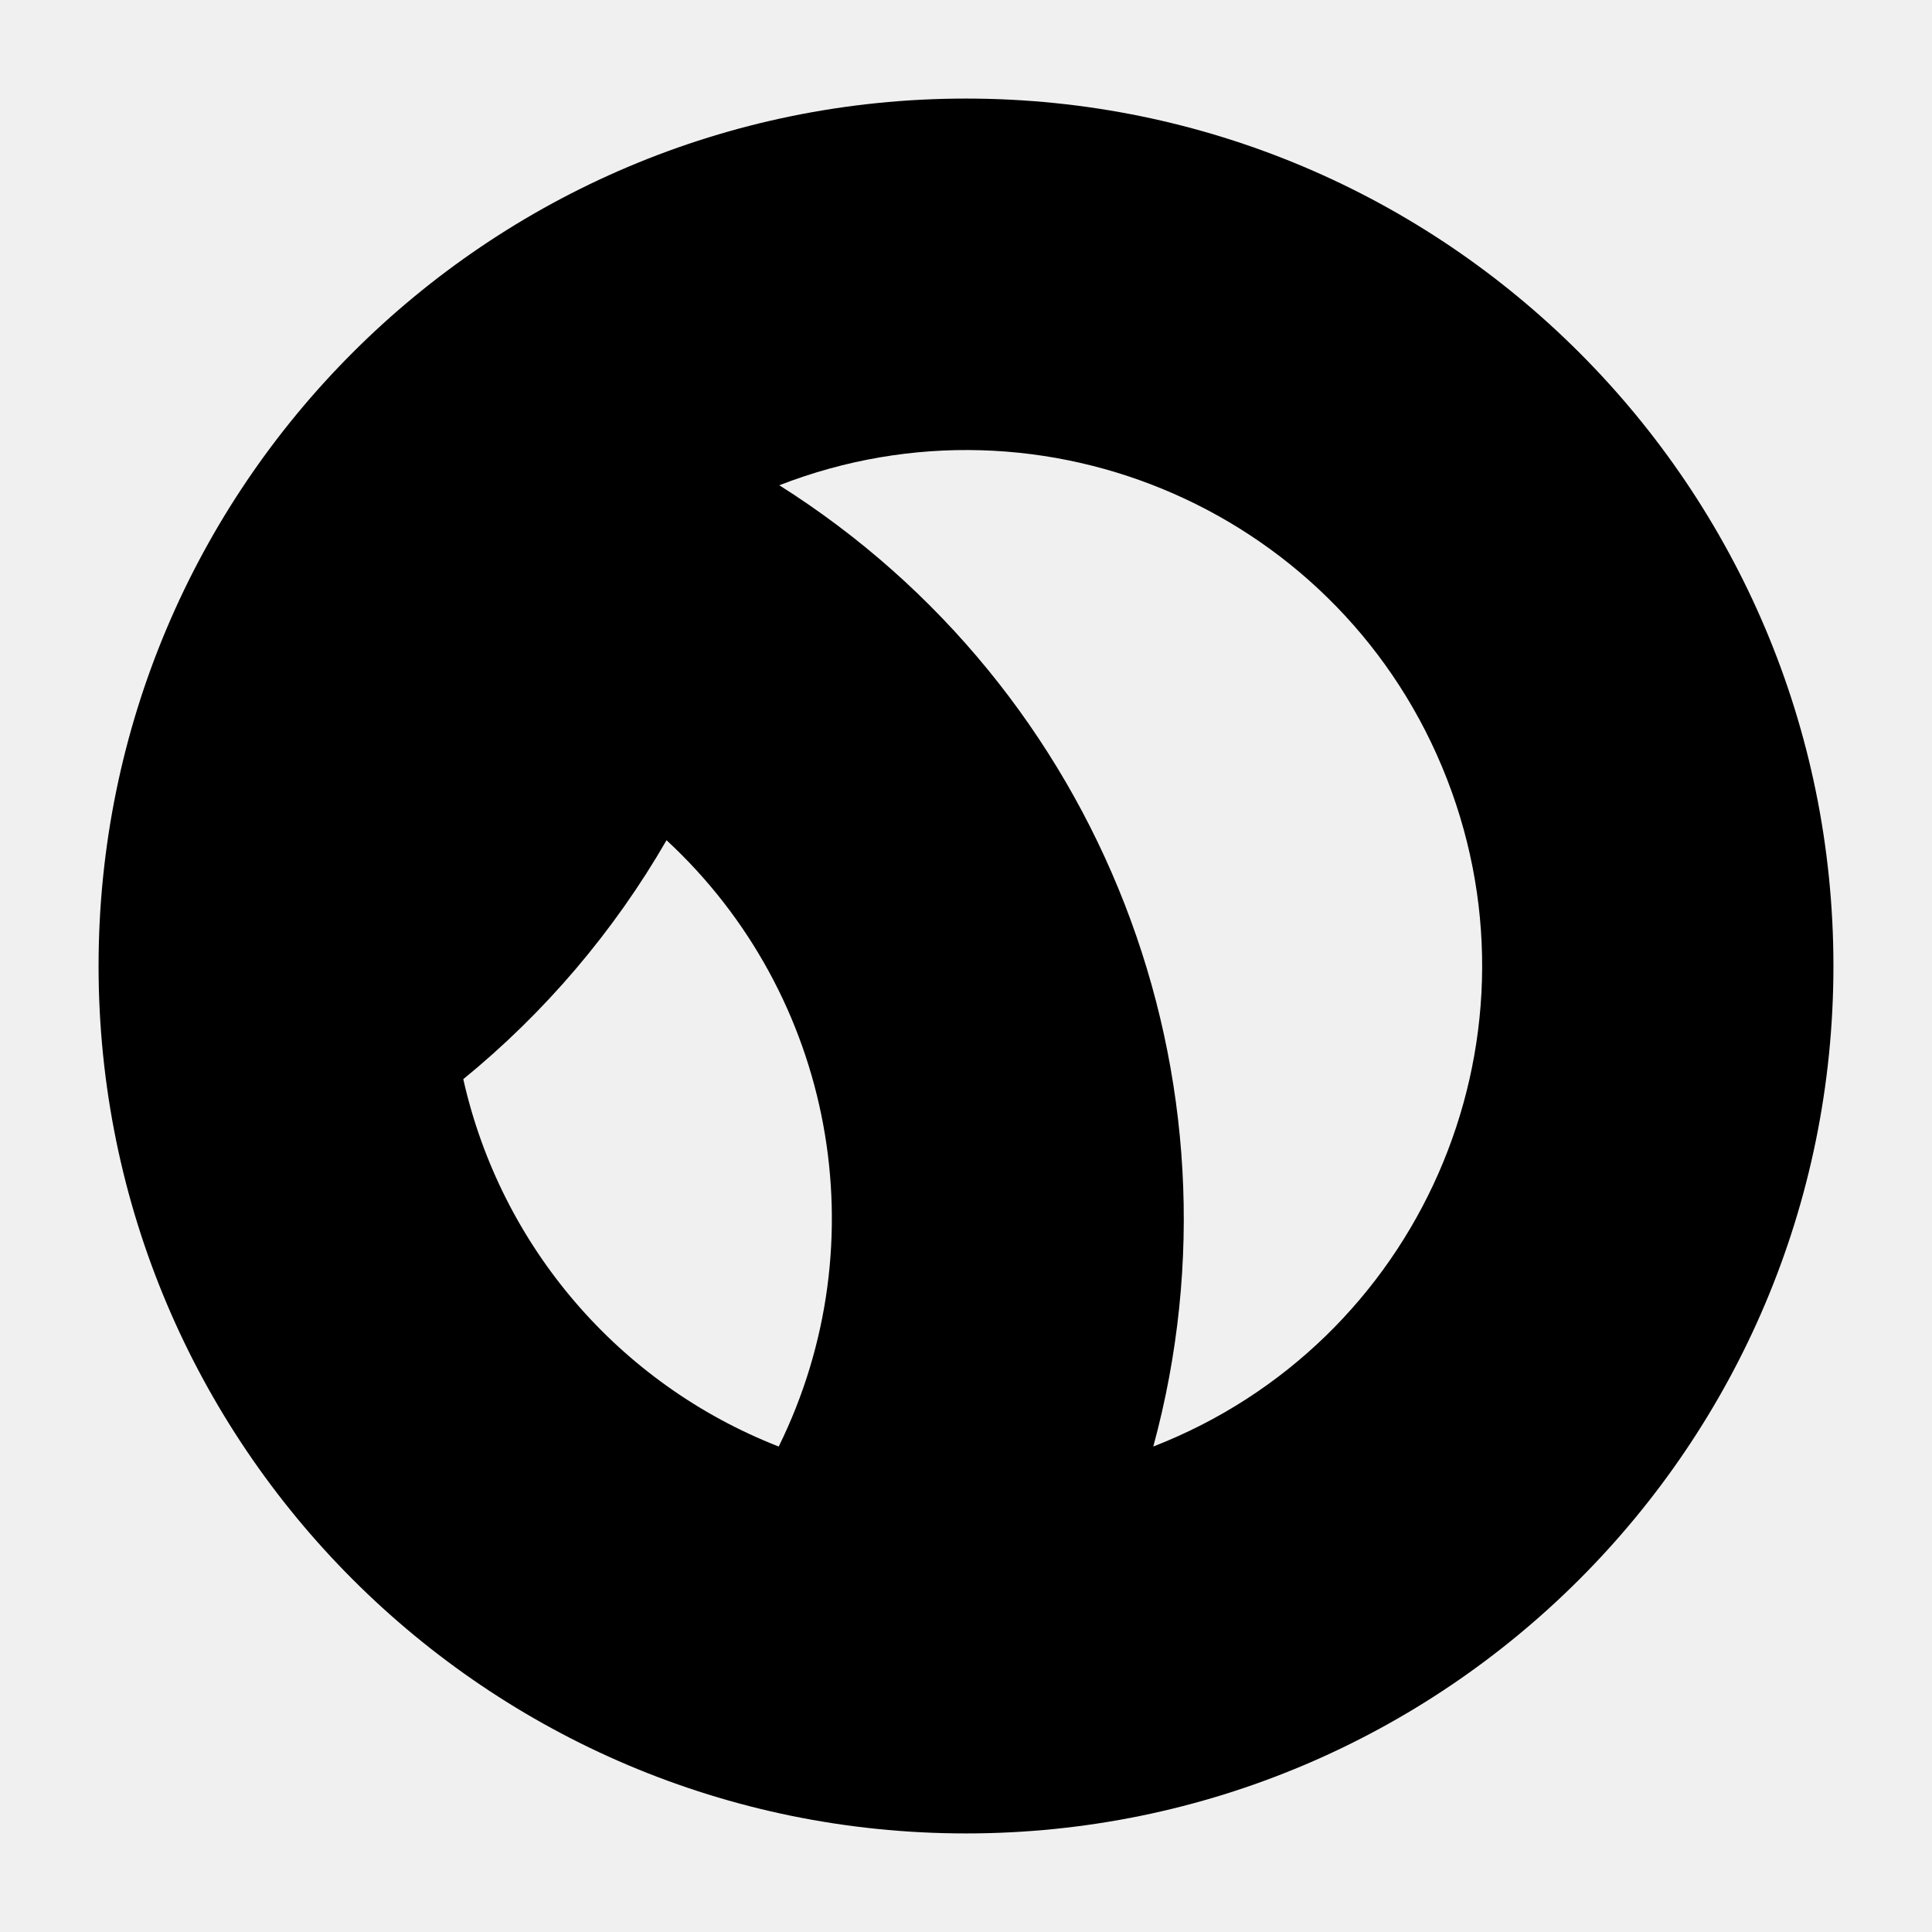
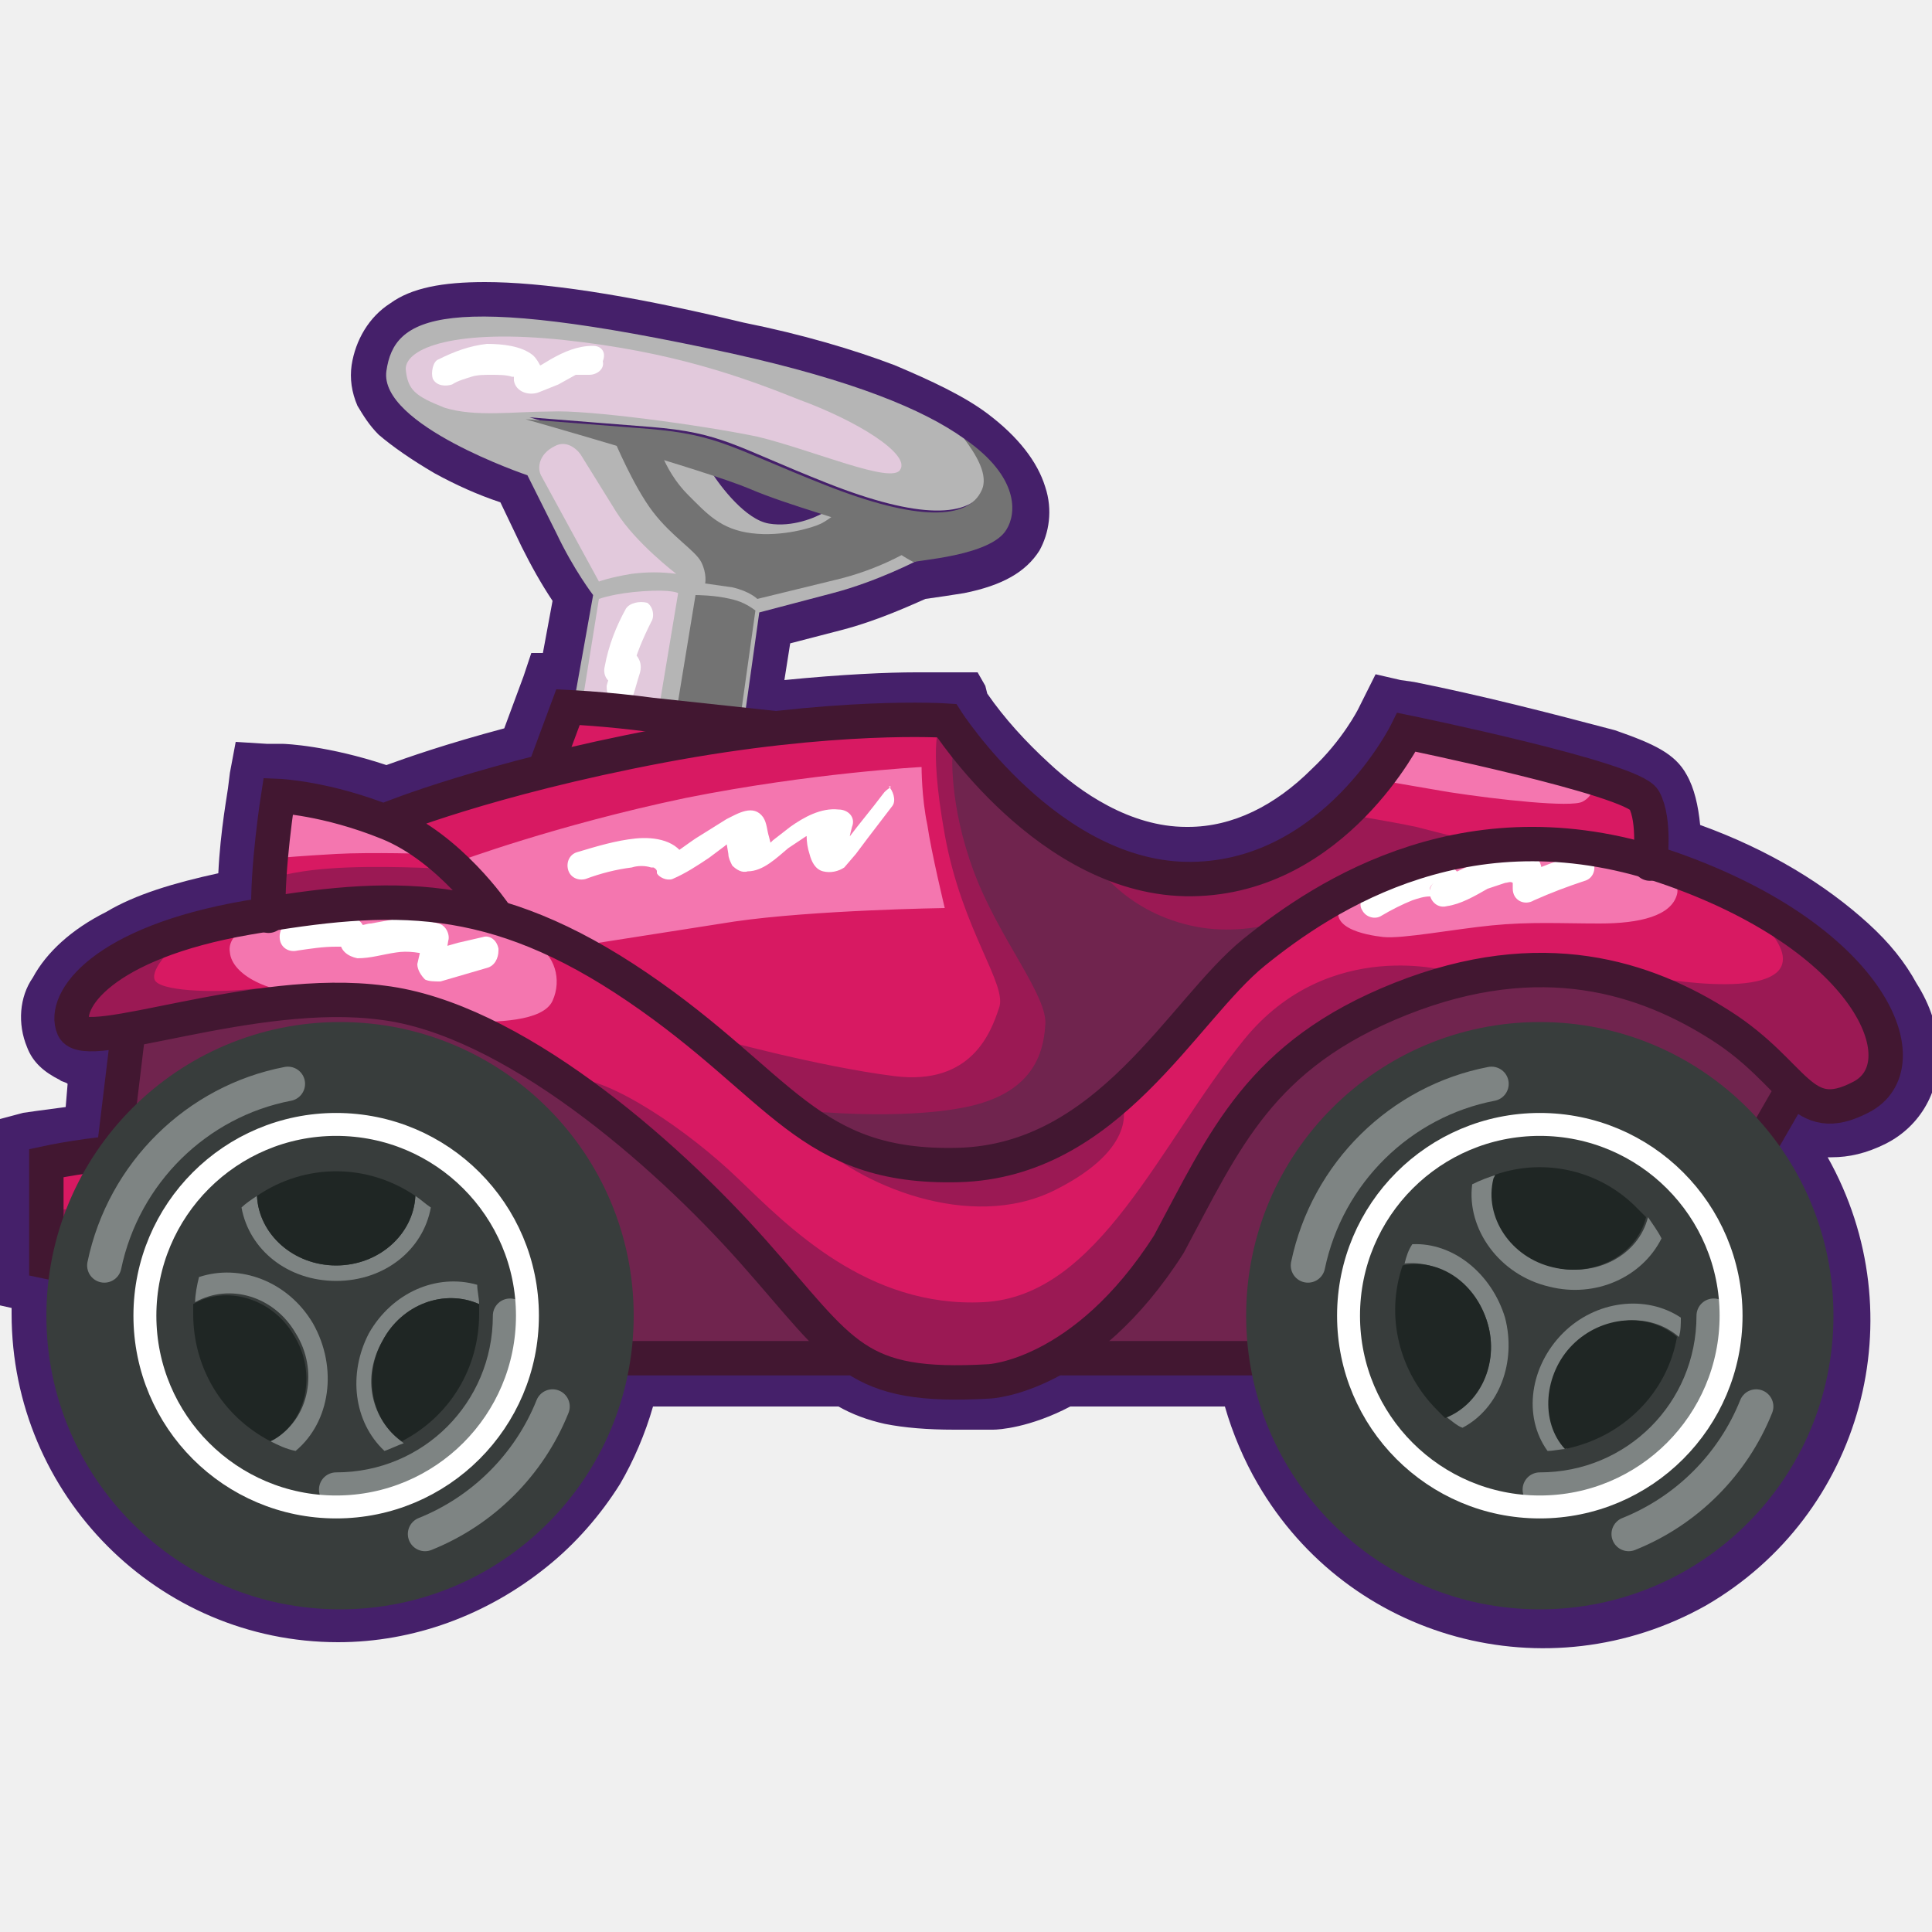
- <svg xmlns="http://www.w3.org/2000/svg" version="1.1" width="196" height="196" viewBox="0 0 196 196">
-   <style>
-         path {
-             fill: black;
-         }
- 
-         @media (prefers-color-scheme: dark) {
-             path {
-                 fill: white;
-             }
-         }
-     </style>
-   <path d="M98,10a88,88,0,1,0,88,88A88,88,0,0,0,98,10ZM79,146.75A52.32,52.32,0,0,1,47,109.48,88.2,88.2,0,0,0,67.62,85.24,52.31,52.31,0,0,1,79,146.75Zm38,0A88,88,0,0,0,79.06,49.23,52.32,52.32,0,0,1,117,146.75Z" />
+ <svg xmlns="http://www.w3.org/2000/svg" version="1.1" id="deichwave-logo" x="0px" y="0px" viewBox="0 0 100 100" style="enable-background:new 0 0 100 100;" xml:space="preserve">
+   <style type="text/css">
+ 	.st0{fill:#45206A;}
+ 	.st1{fill:#D81962;}
+ 	.st2{fill:#9B1954;}
+ 	.st3{fill:#70244E;}
+ 	.st4{fill:#F476AF;}
+ 	.st5{fill:#FFFFFF;}
+ 	.st6{fill:#B5B5B5;}
+ 	.st7{fill:#737373;}
+ 	.st8{fill:#E2C9DC;}
+ 	.st9{fill:none;stroke:#421731;stroke-width:1.78;stroke-linecap:round;stroke-miterlimit:10;}
+ 	.st10{fill:none;stroke:#421731;stroke-width:1.78;stroke-miterlimit:10;}
+ 	.st11{fill:#383D3C;}
+ 	.st12{fill:none;stroke:#7E8483;stroke-width:1.78;stroke-linecap:round;stroke-miterlimit:10;}
+ 	.st13{fill:#7E8483;}
+ 	.st14{fill:#1F2624;}
+ 	.st15{fill:none;stroke:#FFFFFF;stroke-width:1.187;stroke-miterlimit:10;}
+ </style>
+   <g id="car">
+     <path class="st0" d="M79.7,84.2c-7.4,0-13.8-5-15.6-12.2h-8.9c-1.7,1-3.7,1.4-5.7,1.3c-2.5,0-4.3-0.3-5.7-1.3H33.2   c-0.8,3.3-2.7,6.3-5.3,8.5c-6.8,5.7-17,4.7-22.6-2.2C2.8,75.4,1.5,71.8,1.5,68v-1.1l-0.9-0.2v-8L2,58.4l2.2-0.4l0.3-2.7   c-1.5-0.1-2.1-0.8-2.4-1.4c-0.4-0.9-0.3-2,0.3-3c0.6-1.1,1.8-2.2,3.4-3c1.6-0.9,3.8-1.6,6.2-2c0.1-2.3,0.5-4.8,0.5-5l0.2-1.5l1.6,0   c0.1,0,2.4,0.1,5.5,1.2c1-0.3,3.3-1.2,6.8-2.1l1.4-3.8l0.8,0l0.7-3.8C29,30,28.4,29,27.9,28l-1.3-2.6c-0.6-0.2-2.1-0.8-3.6-1.6   c-1.1-0.6-2.1-1.3-2.7-1.9c-0.9-0.9-1.3-1.9-1.2-2.8c0.1-0.7,0.4-1.8,1.6-2.6c1-0.6,2.4-0.9,4.4-0.9c2.9,0,7.1,0.6,13.1,1.9   c5.7,1.2,9.8,2.8,12.3,4.5c1.4,1,2.4,2.2,2.7,3.3c0.2,0.9,0.1,1.9-0.3,2.6c-0.5,0.8-1.5,1.4-3.3,1.8c-0.7,0.1-1.3,0.2-2,0.2   c-0.6,0.2-2.4,1.1-4.4,1.7L40,32.4l-0.5,3.5l0.8,0.1c2.9-0.3,5.8-0.5,8.8-0.4l0.9,0l0.5,0.8c0,0,1.3,1.9,3.3,3.8   c1.8,1.6,4.6,3.6,7.8,3.6h0.1c2.6,0,4.9-1.1,7.1-3.3c1-1,1.8-2.1,2.5-3.3l0.6-1.2l1.3,0.3c3.5,0.7,6.9,1.6,10.3,2.5   c2,0.6,2.8,1.1,3.2,1.8c0.4,0.8,0.5,1.9,0.6,2.8c3.7,1.3,6.7,3.1,8.8,5.1c2,1.9,3.2,4,3.3,5.9c0.1,1.8-0.7,3.3-2.2,4.1   c-0.9,0.4-1.7,0.6-2.4,0.6c-0.6,0-1.3-0.2-1.8-0.5l-0.1,0.2C98,66,96.3,76.1,89,81.2C86.3,83.1,83,84.2,79.7,84.2L79.7,84.2z" />
+     <path class="st0" d="M25.1,16.4c2.7,0,6.7,0.5,12.9,1.9c6.3,1.4,9.9,2.9,12,4.4c2.9,2.1,2.7,3.9,2.2,4.7c-0.8,1.4-4.7,1.6-4.8,1.6   c0,0-2,1-4.4,1.7l-3.8,1l-0.7,4.9l1.8,0.2v0c3.1-0.3,5.5-0.4,7-0.4l1.8,0l0.4,0l0.2,0.3c0,0,1.3,2,3.5,4c1.9,1.7,4.9,3.8,8.4,3.8   h0.1c2.8,0,5.4-1.2,7.7-3.5c1.8-1.8,2.7-3.6,2.7-3.6l0.3-0.6L73,37c3.4,0.7,6.8,1.6,10.2,2.5c1.9,0.6,2.4,0.9,2.7,1.4   c0.5,0.9,0.5,2.2,0.4,3.1l0.6,0.2c3.5,1.2,6.5,2.9,8.6,4.9c1.8,1.7,2.9,3.6,3,5.3c0.1,1.5-0.5,2.6-1.7,3.2c-0.8,0.4-1.4,0.6-2,0.6   c-0.8,0-1.5-0.4-2.1-0.9l-0.8,1.6c2,2.6,3.1,5.8,3.1,9.1c0,8.4-6.7,15.2-15.1,15.3c-7.3,0-13.5-5.1-15-12.2H55   c-1.7,1-3.6,1.4-5.5,1.3c-2.5,0-4.1-0.4-5.5-1.3H32.5c-1.6,8.2-9.6,13.5-17.9,11.9C7.5,81.6,2.4,75.3,2.4,68c0-0.6,0-1.2,0.1-1.8   l-0.3-0.1L1.5,66v-6.5l0.7-0.1L5,58.8l0.5-4.4c0,0-0.1,0-0.1,0c-0.2,0-0.5,0-0.7,0c-0.6,0-1.5-0.1-1.8-0.9   c-0.3-0.7-0.2-1.5,0.2-2.2c0.5-1,1.6-1.9,3-2.7c1.7-0.9,3.9-1.6,6.4-2l0.3,0c0-2.4,0.5-5.4,0.5-5.6l0.1-0.8l0.8,0   c0.1,0,2.4,0.1,5.5,1.2c0.7-0.3,3.3-1.2,7.5-2.3l1.3-3.5h0.7l0.2,0l0.9-4.9c0,0-1-1.3-1.9-3.2l-1.5-3c0,0-7.7-2.7-7.3-5.4   C20.2,17.6,21.2,16.4,25.1,16.4 M25.1,14.6c-2.2,0-3.8,0.3-4.9,1.1c-1.1,0.7-1.8,1.9-2,3.2c-0.1,0.7,0,1.4,0.3,2.1   c0.3,0.5,0.6,1,1.1,1.5c0.7,0.6,1.7,1.3,2.9,2c1.1,0.6,2.2,1.1,3.4,1.5l1.1,2.3c0.5,1,1,1.9,1.6,2.8l-0.5,2.7l-0.6,0L27.1,35   l-1,2.7c-3,0.8-5,1.5-6.1,1.9c-3-1-5.2-1.1-5.4-1.1h-0.8l-1.6-0.1L11.9,40l-0.1,0.8c0,0.1-0.4,2.2-0.5,4.4c-2.3,0.5-4.3,1.1-5.8,2   c-1.8,0.9-3.1,2.1-3.8,3.4C1,51.6,0.9,53,1.4,54.2c0.3,0.8,0.9,1.3,1.7,1.7C3.2,56,3.4,56,3.5,56.1l-0.1,1.2l-1.5,0.2l-0.7,0.1   L-0.3,58v9.5l0.9,0.2V68c0,9.4,7.6,17,16.9,17c3.9,0,7.7-1.4,10.8-3.9c1.5-1.2,2.8-2.7,3.8-4.3c0.7-1.2,1.3-2.6,1.7-4h9.6   c0.7,0.4,1.5,0.7,2.4,0.9c1,0.2,2.2,0.3,3.6,0.3l2,0c0.3,0,1.9-0.1,4-1.2h8c0.4,1.4,1,2.8,1.7,4c4.7,8.1,15,10.9,23.2,6.3   c8.1-4.7,10.9-15,6.3-23.2h0.2c0.9,0,1.8-0.2,2.8-0.7c1.8-0.9,2.9-2.8,2.7-4.9c0-1.1-0.4-2.3-1.1-3.4c-0.6-1.1-1.4-2.1-2.5-3.1   c-2.2-2-5.1-3.8-8.7-5.1c-0.1-1-0.3-1.9-0.7-2.6c-0.6-1.1-1.7-1.6-3.7-2.3c-3.4-0.9-6.9-1.8-10.4-2.5l-0.7-0.1l-1.3-0.3l-0.6,1.2   l-0.3,0.6c0,0-0.8,1.6-2.4,3.1c-1.9,1.9-4.1,3-6.4,3h-0.1c-2.9,0-5.5-1.8-7.1-3.3c-1.2-1.1-2.3-2.3-3.2-3.6L51,35.5l-0.4-0.7   l-0.9,0l-0.4,0l-1.9,0c-1.4,0-3.8,0.1-6.8,0.4l0.3-1.9l2.7-0.7c1.9-0.5,3.6-1.3,4.3-1.6c0.7-0.1,1.4-0.2,2-0.3   c2-0.4,3.2-1.1,3.9-2.2c0.5-0.9,0.7-2.1,0.3-3.3c-0.4-1.3-1.4-2.6-3-3.8c-1.2-0.9-2.9-1.7-4.8-2.5c-2.1-0.8-4.8-1.6-7.8-2.2   C32.3,15.2,28,14.6,25.1,14.6z" />
+     <path class="st1" d="M93,56.5c0,0-7.2,13.5-7.3,13.5l-14.5,0.4l-16.7,0.1l-4.8,0.9l-5.9-1.1L6.2,70.2l-1.7-4.3l-2.2-0.8L2.1,60   l3.8-0.6l0.5-5.9l-2.3,0l-0.5-1.5L7,49.2l7.1-2.1l0.5-6.1l5.7,1.7l8.2-2.7l1-3.1l7.1,0.6l12.3-0.5c0,0,4,8.4,12.3,8.2   c8.4-0.2,11.5-7.6,11.5-7.6l12.2,3.3l0.9,4.1c0,0,4.7,0.9,7.9,3.9s3.9,6.2,3.9,6.2l-2.5,2.4L93,56.5z" />
+     <path class="st2" d="M2.6,62.6h3.8l-0.1,3.2l-4-0.5L2.6,62.6z" />
+     <path class="st2" d="M48.7,37.4c0,0-0.7,0.8,0.2,5.8s3.3,7.8,2.8,9c-0.4,1.2-1.4,4-5.4,3.5s-9.4-2-9.4-2s5.8,7.2,12.1,6.5   c6.3-0.7,9.2-4.3,13.4-8.2s7.8-6.7,10.6-7.3c2.8-0.6,4.6-0.8,4.6-0.8l-4.3-1.1c-1.4-0.3-3.9-0.7-3.9-0.7s-3.3,4.2-8.3,3.9   C56.2,45.5,48.7,37.4,48.7,37.4z" />
+     <path class="st2" d="M75.1,50.3c0,0-6.3-1.9-10.7,3.5s-7.5,13.3-13.5,13.6c-6,0.3-10.1-3.9-12.7-6.4c-2.6-2.5-6.6-5.2-8.6-5.2   c-2,0,5.6,4.8,7.5,6.8c1.9,2,5.6,9,13.1,8.6c7.4-0.4,10.2-5.7,12-9.4c1.8-3.7,4.2-6.8,5.5-7.9C69.1,52.8,75.1,50.3,75.1,50.3z    M89.7,46.5c0,0,3.6,2.5,2.3,3.8c-1.6,1.5-8.5-0.1-8.5-0.1s5.6,1.9,7.1,3.9c1.5,1.9,3.9,3.9,5.6,2.8c1.8-1.1,2.1-3.4,0.2-5.6   C94.6,49,89.7,46.5,89.7,46.5z M14.3,47.2l0-1.8c0,0,1.1-0.4,3.7-0.5c2.6-0.1,5.5,0.1,5.5,0.1l1,1.6L14.3,47.2z M9,49   c0,0-1.2,1.1-1,1.7s3,0.7,4.9,0.5s4.6,0.3,4.6,0.3l-13.4,2c0,0-1.1-1.7,1.2-3.2C7.7,48.9,9,49,9,49z" />
+     <path class="st2" d="M58.1,57.2c0,0,0.9,2.2-3.5,4.4S44.4,61.3,42,58.9c-2.4-2.4,4.3,1.2,4.3,1.2s4.4,0.7,7.1-0.5   S58.1,57.2,58.1,57.2z" />
+     <path class="st3" d="M6.2,59.6l0.6-6.2c0,0,7-2.3,12.7-1.2s9.6,3.1,13.8,6.9s9.8,10.8,9.8,10.8L6.5,70L6.2,59.6z M56.1,70   c0,0,4.2-4.4,6-8c1.9-3.6,6.1-10.9,14.7-11.6C85.4,49.7,89,52,90,53.3s3.1,3.1,3.1,3.1l-7.4,13.9L56.1,70z M49.3,39   c0,0-0.2,2.6,1.1,6.1s3.9,6.5,3.7,8c-0.1,1.5-0.7,3.5-4.1,4.2s-8.2,0.2-8.2,0.2s3.7,3.8,8.7,2.7c5-1.1,7.2-3.3,10.9-7   c3.8-3.8,6.8-6.2,6.8-6.2s-3.2,1.7-6.6,0.9c-3.5-0.8-5-3.3-5-3.3L49.3,39z" />
+     <path class="st4" d="M47.7,39.7c0,0,0,1.6,0.3,3c0.2,1.4,0.9,4.3,0.9,4.3s-6.8,0.1-10.9,0.7L29.7,49l-4.2-1.7l-1.8-2.7   c0,0,5.1-1.9,11.8-3.3C42,40,47.7,39.7,47.7,39.7z M14.9,41.6l-0.4,2.8c0,0,1.1-0.1,2.9-0.2s4.9,0,4.9,0S20,43,18.7,42.6   C17.4,42.2,14.9,41.6,14.9,41.6z M13.5,47.6c0,0-1.8,0.6-1.6,1.7c0.1,1.1,1.9,2.2,4.8,2.2s6,1.3,7.5,1.4c1.4,0,3.9,0,4.4-1.1   c0.5-1.1,0.1-2.4-0.9-2.9s-3-1.5-6.2-1.6S13.5,47.6,13.5,47.6z M84.7,44.6c0,0,2.4,0.6,2.1,1.7c-0.3,1.1-1.9,1.5-4,1.5   c-2,0-3.6-0.1-5.6,0.1c-2,0.2-4.6,0.7-5.6,0.6c-0.9-0.1-3.2-0.5-2-2c1.1-1.5,4.2-2.7,7.4-2.8S84.7,44.6,84.7,44.6z M73.1,38.4   l9.4,2.2c0,0,0,0.6-0.6,0.9c-0.6,0.3-4.3-0.1-6.9-0.5l-3.5-0.6" />
+     <path class="st5" d="M45.7,41.1c-0.6,0.8-1.2,1.5-1.8,2.3c-0.1,0.2-0.2,0.4-0.4,0.5c0.1,0,0,0,0,0c0.2-0.1,0.4,0,0.5,0.1v0   c0,0,0-0.1,0-0.1c-0.1-0.4,0-0.7,0.1-1.1c0.2-0.5-0.2-0.9-0.7-0.9c-0.9-0.1-1.8,0.4-2.5,0.9l-0.9,0.7l0,0l-0.1,0.1l-0.2,0.1   c-0.1,0.1-0.2,0.1-0.2,0.1h0c0.1,0,0.2,0,0.2,0l0.2,0.2v0v-0.1l0-0.2l-0.1-0.4c-0.1-0.3-0.1-0.7-0.3-1c-0.5-0.7-1.3-0.2-1.9,0.1   L36,43.4c-0.3,0.2-0.7,0.5-1,0.7c-0.1,0.1-0.2,0.1-0.3,0.1l0.8,0.3c-0.4-1-1.6-1.2-2.6-1.1c-1,0.1-2,0.4-3,0.7   c-0.4,0.1-0.6,0.5-0.5,0.9c0.1,0.4,0.5,0.6,0.9,0.5c0.8-0.3,1.6-0.5,2.4-0.6c0.3-0.1,0.7-0.1,1,0h0.1c0.1,0,0.1,0.1,0.2,0.1   c-0.1,0,0,0,0,0.1h0c0,0,0,0.1,0,0.1c0.1,0.2,0.5,0.4,0.8,0.3c0.7-0.3,1.3-0.7,1.9-1.1l0.8-0.6c0.1-0.1,0.3-0.2,0.4-0.3l0.2-0.1   c0.1,0,0.1,0,0.1,0c0,0-0.6-0.3-0.6-0.3l0,0.2l0,0.3l0.1,0.6c0,0.2,0.1,0.4,0.2,0.6c0.2,0.2,0.5,0.4,0.8,0.3c0.8,0,1.5-0.7,2.1-1.2   l0.9-0.6c0.2-0.1,0.2-0.1,0.4-0.2l0.1,0h0.1c0.1,0,0.2,0,0.3,0l-0.7-0.9c-0.2,0.7-0.2,1.4,0,2c0.1,0.4,0.3,0.8,0.7,0.9   c0.4,0.1,0.8,0,1.1-0.2l0.6-0.7l0.6-0.8l1.3-1.7c0.2-0.3,0-0.8-0.2-1C46.3,40.7,45.9,40.8,45.7,41.1z M25,48.5l-1.3,0.3L23,49   l-0.3,0l-0.2,0c-0.1,0-0.1,0,0.1,0l0.3,0.2l0,0l0.2,0.3v0.1l0-0.1l0-0.2l0.1-0.6c0.1-0.3-0.1-0.8-0.5-0.9c-0.8-0.2-1.6-0.4-2.4-0.2   l-1.1,0.2c-0.2,0-0.4,0.1-0.6,0.1c-0.2,0-0.1,0,0,0l0.2,0.3l0,0l0.1,0.4l0-0.2c0-0.1,0-0.2,0-0.3c-0.1-0.2-0.2-0.4-0.4-0.5   c-0.3-0.2-0.8-0.1-1.1-0.1c-0.8,0-1.6,0.1-2.4,0.3c-0.4,0-0.6,0.5-0.5,0.9c0.1,0.4,0.5,0.6,0.9,0.5c0.7-0.1,1.3-0.2,2-0.2l0.5,0h0   c0.1,0,0.1,0-0.1-0.3c-0.1-0.3-0.1-0.4-0.2-0.2v0.2c0,0.5,0.4,0.8,0.9,0.9c0.7,0,1.3-0.2,2-0.3c0.6-0.1,1.3,0,1.9,0.2l-0.5-0.9   l-0.3,1.3c0,0.3,0.2,0.6,0.4,0.8c0.2,0.1,0.5,0.1,0.8,0.1l2.4-0.7c0.4-0.1,0.6-0.5,0.6-0.9c0,0,0,0,0-0.1   C25.7,48.6,25.3,48.4,25,48.5z M81.7,44.2c-1,0.3-2,0.7-3,1.1l1.1,0.6l0-0.8c0-0.4-0.2-0.8-0.6-0.9c-0.5-0.2-1.2-0.1-1.7,0   c-1,0.3-1.9,0.9-2.8,1.2l0.7,1.2c0.4-0.4,0.4-1.1,0-1.5c-0.1-0.1-0.1-0.1-0.2-0.2c-0.5-0.3-1.1-0.2-1.7,0c-1,0.2-1.9,0.7-2.7,1.2   c-0.3,0.2-0.5,0.7-0.3,1c0.2,0.4,0.7,0.5,1,0.3c0,0,0,0,0,0c0.5-0.3,1.1-0.6,1.6-0.8c0.3-0.1,0.6-0.2,0.9-0.2c0.1,0,0.2,0,0.3,0h0   l0,0c-0.2-0.2-0.5-0.3-0.1-0.7c-0.5,0.5,0,1.4,0.7,1.2c0.7-0.1,1.4-0.5,2.1-0.9c0.3-0.1,0.6-0.2,0.9-0.3c0.1,0,0.3-0.1,0.4,0   c0.1,0,0.2,0,0.3,0h0l-0.3-0.2c0-0.1,0-0.3,0-0.1l0,0.2V46c0,0.6,0.6,0.9,1.1,0.6c0.9-0.4,1.7-0.7,2.6-1c0.4-0.1,0.6-0.5,0.5-0.9   C82.4,44.3,82.1,44.1,81.7,44.2z" />
+     <path class="st6" d="M49.9,22.7c-2.1-1.5-5.7-3-12-4.4C22.8,15,20.4,16.4,20,19.2c-0.4,2.8,7.3,5.4,7.3,5.4l1.5,3   c0.9,1.9,1.9,3.2,1.9,3.2l-1,5.6l8.8,1l0.8-5.7l3.8-1c2.3-0.6,4.4-1.7,4.4-1.7c-0.9-0.5-1.7-1.2-2.3-1.6c-0.4-0.2-1.4-0.6-2.5-0.9   c-0.5,0.3-1.7,0.8-2.9,0.6c-1.2-0.2-2.5-1.9-3-2.7c-3.5-1.1-9.4-2.8-9.4-2.8l6.3,0.5c3.7,0.3,4.3,1,9.1,2.9s7.4,1.8,8.2,0.3   C51.3,24.5,50.6,23.4,49.9,22.7z" />
+     <path class="st7" d="M52.1,27.4c0.5-0.8,0.7-2.7-2.2-4.7c0.6,0.8,1.3,1.9,0.9,2.7c-0.7,1.5-3.3,1.6-8.1-0.3s-5.5-2.6-9.1-2.9   l-6.4-0.5c0,0,9.5,2.7,11.6,3.6s5.3,1.7,6.2,2.2c0.5,0.3,1.3,1.1,2.3,1.6C47.3,29,51.3,28.8,52.1,27.4z M34.9,37.5l1.1-6.7   c0,0,1,0,1.8,0.2c0.5,0.1,0.9,0.3,1.3,0.6l-0.8,5.7L34.9,37.5z" />
+     <path class="st7" d="M46.9,28.6c0,0-1.5,0.9-3.6,1.4l-4.1,1c0,0-0.4-0.4-1.3-0.6l-1.4-0.2c0,0,0.1-0.5-0.2-1.1s-1.5-1.3-2.5-2.6   c-1-1.3-2-3.7-2-3.7l2.4,0.6c0.3,0.8,0.8,1.6,1.4,2.2c1,1,1.7,1.8,3.3,2c1.6,0.2,3.2-0.3,3.6-0.5s1-0.7,1-0.7l2.9,1.2L46.9,28.6z" />
+     <path class="st8" d="M34.1,36.7l1-6c0,0-0.3-0.2-1.8-0.1C31.8,30.7,31,31,31,31l-0.9,5.6L34.1,36.7z M28,24.6l3,5.5   c0,0,0.5-0.2,1.7-0.4c0.8-0.1,1.5-0.1,2.3,0c0,0-2.1-1.6-3.1-3.2l-1.8-2.9c-0.1-0.2-0.7-0.9-1.4-0.5C27.9,23.5,27.8,24.2,28,24.6z    M21,19.1c0-1.1,2.6-2.1,8.2-1.5s9.2,1.9,12.2,3.1c3,1.1,5.7,2.8,5.2,3.6c-0.4,0.8-4.5-1-7.4-1.7c-2.9-0.6-8.8-1.4-10.7-1.3   c-1.9,0-3.9,0.3-5.5-0.2C21.5,20.5,21.1,20.2,21,19.1z" />
+     <path class="st5" d="M32.4,31.5c-0.5,0.9-0.9,1.9-1.1,3c-0.1,0.4,0.1,0.8,0.5,0.9c0.1,0,0.1,0,0.2,0c0.3,0,0.7-0.1,0.9-0.2l-1-1   c-0.2,0.4-0.4,0.9-0.5,1.3c0,0.4,0.1,0.8,0.5,0.9c0.4,0,0.8-0.1,0.9-0.5c0.1-0.3,0.2-0.7,0.3-1c0.1-0.3,0.1-0.6-0.1-0.9   c-0.2-0.3-0.6-0.3-0.9-0.1H32l0.7,0.9c0.2-0.9,0.6-1.8,1-2.6c0.2-0.3,0.1-0.8-0.2-1C33.1,31.1,32.6,31.2,32.4,31.5z M30.7,17.9   c-0.8,0-1.5,0.3-2.2,0.7L28,18.9L27.6,19l-0.1,0c0.4,0.4,0.6,0.5,0.5,0.2c0-0.1,0-0.1,0-0.2c-0.1-0.2-0.2-0.4-0.4-0.6   c-0.6-0.5-1.6-0.6-2.4-0.6c-0.9,0.1-1.7,0.4-2.5,0.8c-0.3,0.1-0.4,0.7-0.3,1c0.2,0.4,0.7,0.4,1,0.3c0.3-0.2,0.7-0.3,1-0.4   c0.3-0.1,0.7-0.1,1-0.1c0.4,0,0.8,0,1.1,0.1h0c0,0,0.1,0,0.1,0h0c0,0,0-0.1,0,0c0,0.1,0,0.1,0,0.2c0.1,0.6,0.8,0.8,1.3,0.6l1-0.4   l0.9-0.5l0.1,0c0.1,0,0.2,0,0.2,0c0,0,0.2,0,0.1,0c0.1,0,0.2,0,0.3,0c0.4,0,0.8-0.3,0.7-0.7C31.4,18.2,31.1,17.9,30.7,17.9   L30.7,17.9z" />
+     <path class="st9" d="M92.6,56.7L90.7,60" />
+     <path class="st10" d="M51.2,71.5c-7,0.4-7.5-1.4-12.2-6.7S26.4,52.7,19.8,51.9C13.1,51,4.4,54.6,3.8,53.2s1.5-4.4,9-5.7   s12.7-1.5,20.2,3.6s8.8,9.4,16.6,9.2c7.8-0.2,11.6-8,15.3-11c3.7-3,11.3-8,21.7-4.3c10.4,3.7,12.9,10.2,9.7,11.8   c-3.1,1.6-3.3-1.2-7.2-3.7c-3.9-2.5-9.3-4.3-16.6-1.4s-9.1,7.3-12,12.7C56.1,71.3,51.2,71.5,51.2,71.5z" />
+     <path class="st9" d="M20.1,42.4c0,0,5.1-2.1,14.1-3.8S49,37.3,49,37.3s5.3,8.3,12.7,8.2s11.1-7.6,11.1-7.6s11.7,2.4,12.3,3.5   c0.6,1.1,0.3,3.3,0.3,3.3 M13.9,47.4c-0.1-2.4,0.5-6.2,0.5-6.2s2.5,0.1,5.7,1.4s5.5,4.7,5.5,4.7 M7,59.6c-2.3,0.1-4.6,0.6-4.6,0.6   v5.1c0,0,2.8,0.6,4.3,0.7" />
+     <path class="st9" d="M6.6,53.7l-0.7,5.8 M55,70.3h15.8 M29.7,70.3h14.2" />
+     <path class="st10" d="M28.1,40.1l1.3-3.5c0,0,2.1,0.1,4.3,0.4l6.5,0.7" />
+     <circle class="st11" cx="79.7" cy="68.1" r="15.2" />
+     <circle class="st11" cx="17.6" cy="68.1" r="15.2" />
+     <path class="st12" d="M79.7,77.1c5,0,9-4,9-9c0,0,0,0,0,0 M84.3,79.4c3-1.2,5.4-3.6,6.6-6.6 M77.2,56.1c-4.7,0.9-8.5,4.6-9.5,9.4" />
+     <path class="st13" d="M80.9,69c-1.7,1.7-2.1,4.3-0.8,6.1c0.3,0,0.7-0.1,1-0.1c-1.3-1.5-1.2-3.9,0.4-5.4c1.6-1.5,3.9-1.7,5.4-0.4   c0.1-0.3,0.1-0.7,0.1-1C85.2,67,82.6,67.3,80.9,69z" />
+     <path class="st14" d="M86.8,69.2c-1.5-1.3-3.9-1.1-5.4,0.4c-1.5,1.5-1.7,4-0.4,5.4C84,74.4,86.3,72.1,86.8,69.2z" />
+     <path class="st13" d="M80.2,66.6c2.4,0.6,4.8-0.5,5.8-2.5c-0.2-0.4-0.5-0.8-0.7-1.1c-0.5,2-2.7,3.1-4.8,2.6   c-2.2-0.5-3.6-2.6-3.1-4.6l0.1-0.2c-0.4,0.1-0.9,0.3-1.3,0.5C75.9,63.6,77.6,66,80.2,66.6z" />
+     <path class="st14" d="M77.4,60.8L77.3,61c-0.5,2,0.9,4.1,3.1,4.6c2.1,0.5,4.3-0.6,4.8-2.6l-0.4-0.4C82.9,60.6,80,59.9,77.4,60.8z" />
+     <path class="st13" d="M77,68.5c0.6,2-0.4,4.2-2.2,4.8c0.3,0.2,0.6,0.5,0.9,0.6c1.9-1,2.8-3.4,2.2-5.7c-0.7-2.3-2.7-3.9-4.8-3.8   c-0.2,0.3-0.3,0.6-0.4,1C74.5,65.2,76.4,66.5,77,68.5z" />
+     <path class="st14" d="M77,68.5c-0.6-2.1-2.5-3.4-4.4-3c-0.9,2.6-0.2,5.5,1.8,7.5l0.4,0.4C76.6,72.7,77.6,70.6,77,68.5z" />
+     <circle class="st15" cx="79.7" cy="68.1" r="9.9" />
+     <circle class="st11" cx="17.3" cy="68.1" r="14" />
+     <path class="st12" d="M17.4,77.1c5,0,9-4,9-9c0,0,0,0,0,0 M22,79.4c3-1.2,5.4-3.6,6.6-6.6 M14.9,56.1c-4.7,0.9-8.5,4.6-9.5,9.4" />
+     <path class="st13" d="M17.4,66.3c2.5,0,4.5-1.6,4.9-3.8c-0.3-0.2-0.5-0.4-0.8-0.6c-0.1,2-1.9,3.6-4.1,3.6s-4-1.6-4.1-3.6   c-0.3,0.2-0.6,0.4-0.8,0.6C12.9,64.7,14.9,66.3,17.4,66.3z" />
+     <path class="st14" d="M13.3,61.9c0.1,2,1.9,3.6,4.1,3.6s4-1.6,4.1-3.6C19,60.2,15.8,60.2,13.3,61.9z" />
+     <path class="st13" d="M16.2,68.5c-1.3-2.2-3.8-3.1-5.9-2.4c-0.1,0.4-0.2,0.9-0.2,1.3c1.8-1,4.1-0.3,5.2,1.6c1.2,1.9,0.7,4.4-1,5.4   L14,74.6c0.4,0.2,0.8,0.4,1.3,0.5C17.1,73.6,17.5,70.8,16.2,68.5z" />
+     <path class="st14" d="M14,74.6l0.2-0.1c1.7-1,2.2-3.5,1-5.4c-1.1-1.9-3.5-2.6-5.2-1.6V68C10,70.8,11.5,73.3,14,74.6z" />
+     <path class="st13" d="M19.8,69.4c1-1.9,3.2-2.7,5-1.9c0-0.3-0.1-0.7-0.1-1c-2.1-0.6-4.4,0.4-5.6,2.5c-1.1,2.1-0.8,4.6,0.8,6.1   c0.3-0.1,0.7-0.3,1-0.4C19.2,73.5,18.7,71.3,19.8,69.4z" />
+     <path class="st14" d="M19.8,69.4c-1,1.8-0.6,4.1,1,5.2c2.5-1.3,4-3.8,4-6.6v-0.5C23,66.7,20.8,67.5,19.8,69.4z" />
+     <circle class="st15" cx="17.4" cy="68.1" r="9.9" />
+   </g>
</svg>
